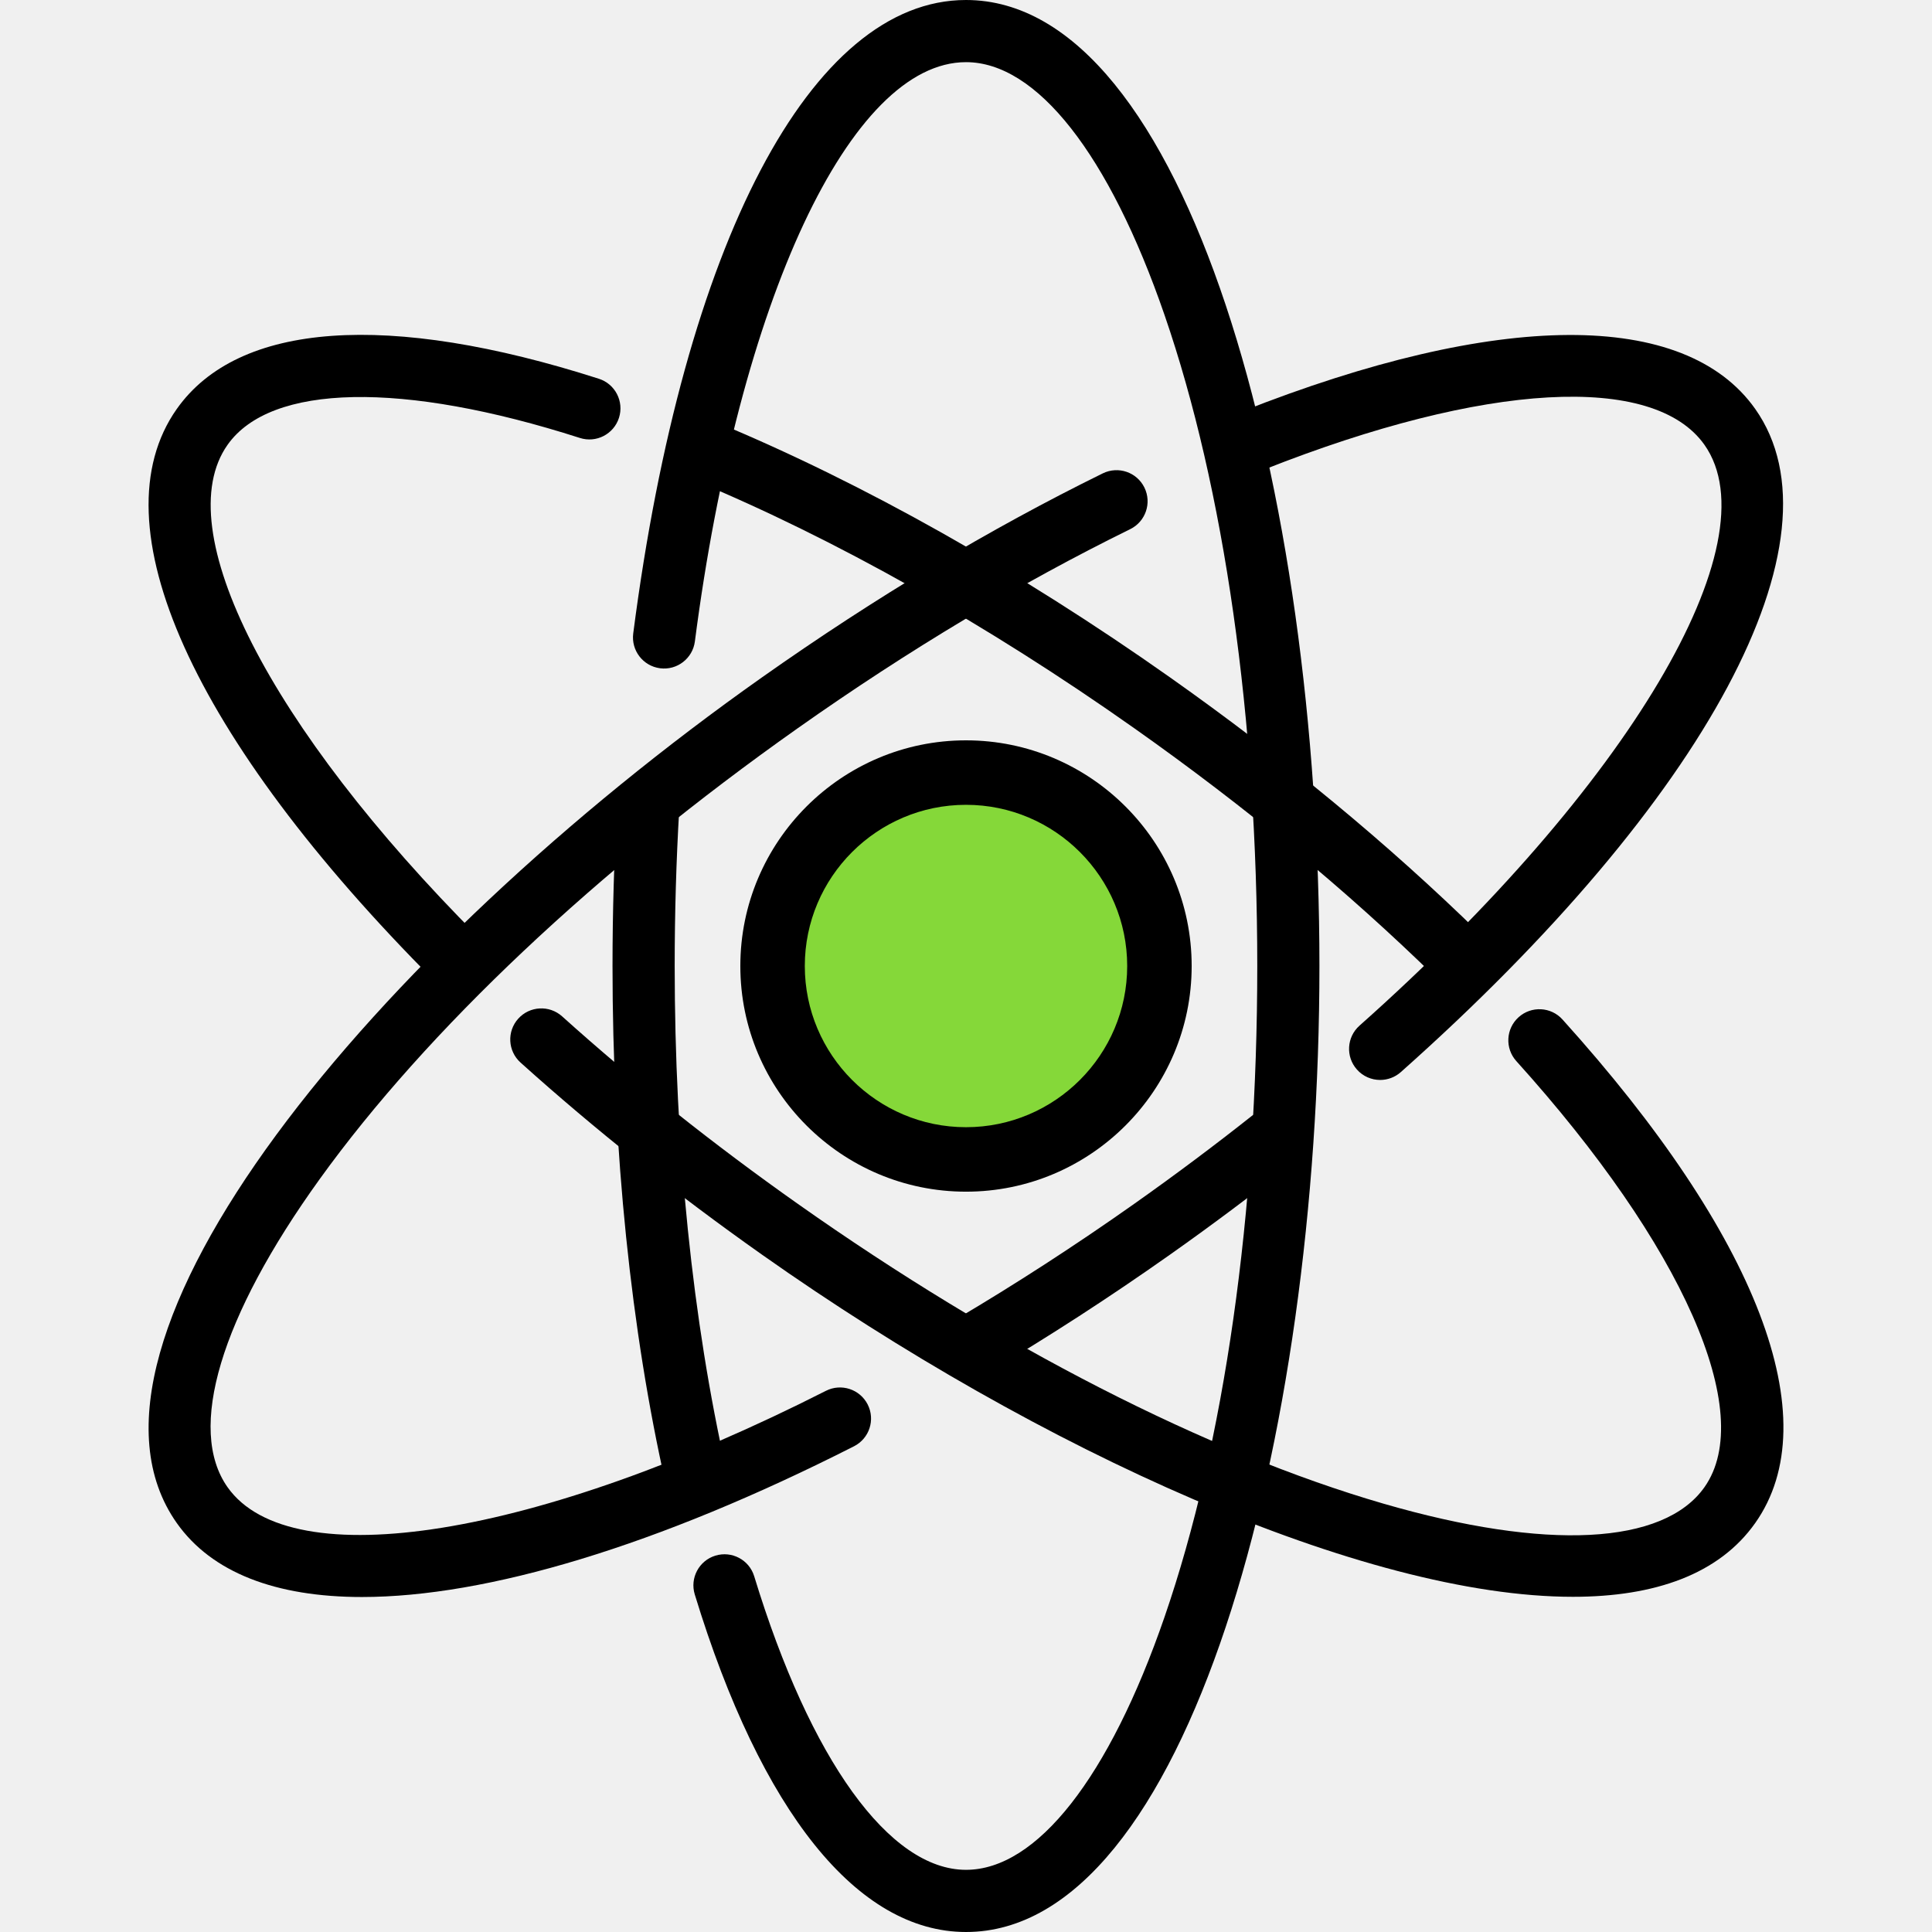
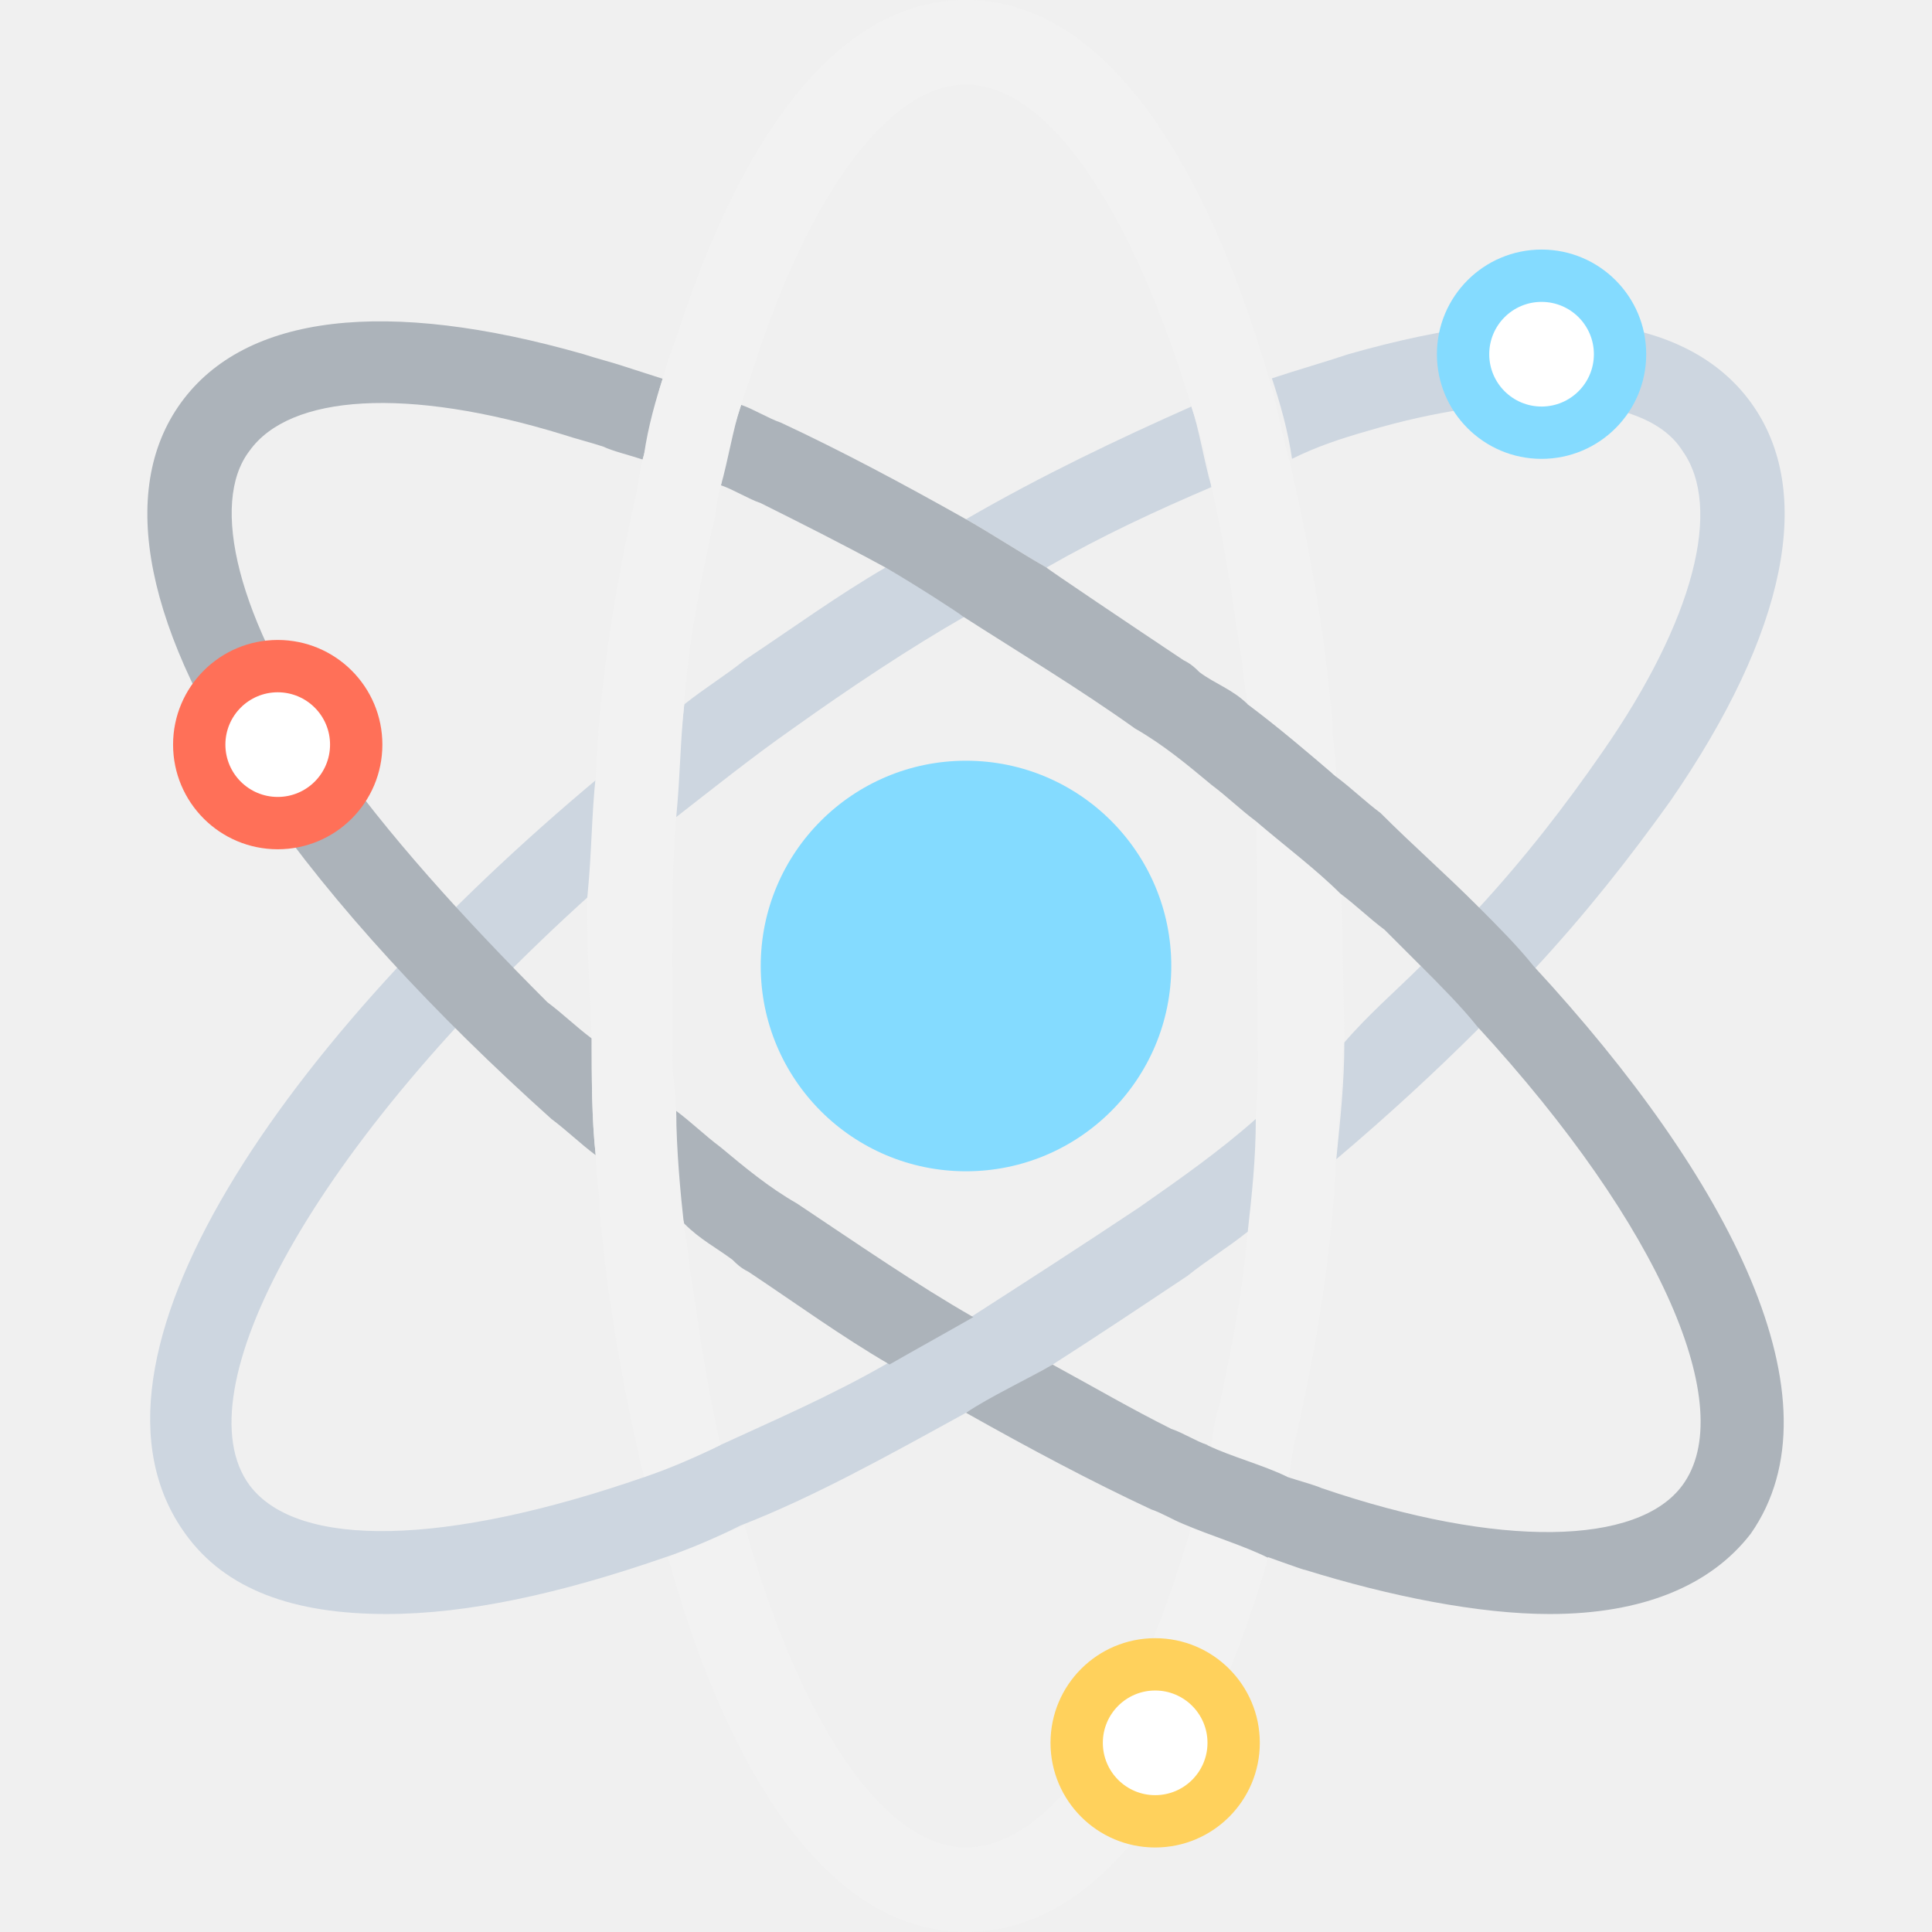
- <svg xmlns="http://www.w3.org/2000/svg" version="1.1" id="Capa_1" x="0px" y="0px" viewBox="0 0 204.556 204.556" style="enable-background:new 0 0 204.556 204.556;" xml:space="preserve">
-   <path d="M73.705,159.759c-1.504,0-2.86-1.038-3.207-2.565c-3.693-16.341-5.646-35.33-5.646-54.914  c0-5.705,0.167-11.431,0.497-17.019c0.106-1.814,1.688-3.209,3.478-3.092c1.814,0.106,3.2,1.664,3.092,3.478  c-0.321,5.458-0.485,11.054-0.485,16.631c0,19.103,1.896,37.591,5.484,53.463c0.401,1.773-0.712,3.535-2.485,3.936  C74.191,159.732,73.947,159.759,73.705,159.759z" />
-   <path d="M102.278,204.556c-11.484,0-21.683-12.694-28.718-35.741c-0.531-1.739,0.449-3.577,2.186-4.108  c1.741-0.531,3.579,0.449,4.108,2.186c5.939,19.461,14.322,31.08,22.422,31.08c7.494,0,15.157-9.759,21.024-26.774  c6.33-18.36,9.817-42.837,9.817-68.922s-3.487-50.562-9.817-68.922c-5.868-17.015-13.53-26.774-21.024-26.774  c-12.225,0-24.028,25.219-28.703,61.331c-0.232,1.802-1.886,3.079-3.686,2.842c-1.802-0.234-3.074-1.884-2.842-3.686  C72.401,25.699,85.901,0,102.274,0c23.426,0,37.424,52.002,37.424,102.277S125.703,204.556,102.278,204.556z" />
-   <path d="M146.127,114.343c-0.906,0-1.811-0.372-2.459-1.104c-1.208-1.359-1.085-3.439,0.273-4.646  c28.455-25.3,43.815-51.162,36.523-61.496c-5.383-7.624-23.223-6.629-46.565,2.598c-1.686,0.666-3.601-0.16-4.27-1.852  c-0.667-1.69,0.16-3.601,1.852-4.27c27.107-10.711,46.921-10.812,54.361-0.271c9.706,13.752-5.024,41.312-37.526,70.209  C147.687,114.069,146.905,114.343,146.127,114.343z" />
-   <path d="M102.841,145.843c-1.126,0-2.222-0.579-2.836-1.618c-0.925-1.565-0.404-3.584,1.159-4.507  c6.333-3.741,12.692-7.859,18.9-12.242c4.275-3.019,8.48-6.161,12.496-9.342c1.425-1.128,3.494-0.889,4.623,0.536  c1.128,1.425,0.887,3.495-0.536,4.623c-4.111,3.256-8.414,6.472-12.788,9.559c-6.352,4.483-12.861,8.701-19.347,12.532  C103.986,145.695,103.409,145.843,102.841,145.843z" />
-   <path d="M38.327,169.088c-9.126,0-15.906-2.584-19.61-7.832c-13.508-19.139,20.907-60.563,61.981-89.552  c11.948-8.433,24.083-15.696,36.064-21.586c1.633-0.799,3.603-0.13,4.405,1.502c0.802,1.632,0.13,3.603-1.502,4.405  c-11.672,5.738-23.506,12.822-35.173,21.057c-21.311,15.041-39.298,32.003-50.647,47.763c-10.518,14.606-14.073,26.493-9.752,32.616  c6.721,9.52,32.77,5.323,63.351-10.202c1.621-0.823,3.601-0.176,4.424,1.444c0.823,1.621,0.176,3.601-1.444,4.424  C69.631,163.683,51.527,169.088,38.327,169.088z" />
-   <path d="M48.316,104.808c-0.845,0-1.688-0.323-2.33-0.968C20.322,78.102,10.128,55.472,18.716,43.302  c6.506-9.219,22.38-10.356,44.691-3.2c1.731,0.555,2.683,2.408,2.128,4.139c-0.555,1.732-2.41,2.686-4.139,2.128  c-18.784-6.025-32.73-5.753-37.303,0.729c-6.294,8.919,4.376,29.855,26.554,52.096c1.283,1.287,1.28,3.371-0.007,4.654  C49.999,104.487,49.158,104.808,48.316,104.808z" />
-   <path d="M166.541,169.066c-22.048,0.002-56.383-15.42-85.842-36.212c-9.136-6.446-17.743-13.295-25.585-20.352  c-1.352-1.215-1.459-3.297-0.244-4.647s3.297-1.457,4.647-0.244c7.649,6.885,16.053,13.57,24.977,19.867  c21.311,15.041,43.319,26.307,61.971,31.722c17.285,5.018,29.677,4.384,33.999-1.739c5.545-7.856-2.275-25.564-19.917-45.112  c-1.219-1.35-1.111-3.43,0.237-4.647s3.432-1.111,4.647,0.237c20.698,22.932,28.138,42.366,20.408,53.316  C182.018,166.668,175.233,169.066,166.541,169.066z" />
-   <path d="M154.363,104.474c-0.831,0-1.662-0.312-2.302-0.939c-9.405-9.206-20.171-18.106-32-26.453  c-15.52-10.953-31.636-20.033-46.609-26.252c-1.678-0.698-2.475-2.623-1.777-4.302c0.698-1.678,2.628-2.473,4.302-1.777  c15.413,6.403,31.968,15.724,47.879,26.953c12.114,8.549,23.151,17.676,32.807,27.127c1.299,1.271,1.321,3.355,0.05,4.654  C156.072,104.143,155.219,104.474,154.363,104.474z" />
-   <circle style="fill:#85D839;" cx="102.278" cy="102.279" r="20.48" />
-   <path d="M102.278,126.172c-13.175,0-23.893-10.718-23.893-23.893s10.718-23.893,23.893-23.893s23.893,10.718,23.893,23.893  S115.453,126.172,102.278,126.172z M102.278,85.212c-9.411,0-17.067,7.656-17.067,17.067s7.656,17.067,17.067,17.067  s17.067-7.656,17.067-17.067S111.688,85.212,102.278,85.212z" />
+ <svg xmlns="http://www.w3.org/2000/svg" version="1.1" id="Capa_1" x="0px" y="0px" viewBox="0 0 512 512" style="enable-background:new 0 0 512 512;" xml:space="preserve">
+   <g>
+     <path style="fill:#CDD6E0;" d="M321.067,129.067c-2.133-7.467-3.2-14.933-5.333-21.333c-19.2,8.533-39.467,18.133-59.733,29.867   c7.467,4.267,13.867,8.533,21.333,12.8C292.267,141.867,306.133,135.467,321.067,129.067z" />
+     <path style="fill:#CDD6E0;" d="M210.133,193.067C225.067,182.4,241.067,171.733,256,163.2c-7.467-4.267-14.138-9.059-21.333-12.8   c-12.8,7.467-24.533,16-37.333,24.533c-5.333,4.267-10.667,7.467-16,11.733c-1.067,9.6-2.133,19.2-2.133,29.867   C188.8,209.067,199.467,200.533,210.133,193.067z" />
+     <path style="fill:#CDD6E0;" d="M362.667,114.133c18.133-5.333,34.133-7.467,48-7.467c17.067,0,29.867,4.267,35.2,12.8   c10.667,14.933,3.2,44.8-21.333,80c-9.6,13.867-20.267,27.733-33.067,41.6c5.333,5.333,10.667,10.667,14.933,16   c13.867-14.933,25.6-29.867,36.267-44.8c30.933-44.8,38.4-82.133,21.333-105.6s-54.4-27.733-106.667-12.8   c-6.4,2.133-13.867,4.267-20.267,6.4c2.133,6.4,4.267,13.867,5.333,21.333C348.8,118.4,355.2,116.267,362.667,114.133z" />
+     <path style="fill:#CDD6E0;" d="M376.533,256c-6.4,6.4-13.867,12.8-20.267,20.267c0,10.667-1.067,20.267-2.133,30.933   c13.867-11.733,26.321-23.217,38.054-34.95C386.854,265.85,381.867,261.333,376.533,256z" />
+   </g>
+   <g>
+     <path style="fill:#F2F2F2;" d="M315.733,404.267c-1.067,4.267-2.133,7.467-3.2,10.667C297.6,461.867,276.267,489.6,256,489.6   c-21.333,0-43.733-32-58.667-85.333c-7.467,3.2-13.867,5.333-20.267,8.533c16,57.6,42.667,99.2,78.933,99.2   c34.133,0,59.733-36.267,76.8-88.533c1.067-3.2,2.133-6.4,3.2-10.667C329.734,408.198,322.133,407.467,315.733,404.267z" />
+     <path style="fill:#F2F2F2;" d="M355.511,236.012c-7.467-6.4-14.933-12.8-22.4-19.2c-0.311,4.674,0,8.533,0,13.867l0,0   c0,8.533,0,16,0,24.533c0,13.867,0.743,27.584-0.324,40.384l0.001-0.001c-1.054,10.615-1.059,20.177-2.122,29.738   c0.002-0.002,0.004-0.003,0.006-0.005c-1.081,15.931-4.287,32.071-7.473,46.938c-1.067,3.2-2.133,8.363-2.133,11.563   c7.467,3.2,13.063,5.437,20.267,7.637c1.067-3.2,1.067-7.467,2.133-10.667c5.333-23.467,9.6-49.067,10.667-74.667   c1.067-9.6,1.067-20.267,2.133-30.933C356.267,271.603,355.511,238.261,355.511,236.012z" />
+   </g>
+   <path style="fill:#CDD6E0;" d="M301.867,320c-16,10.667-30.933,20.267-45.867,29.867c-7.467,4.267-14.933,7.467-21.333,11.733  c-14.933,8.533-29.867,14.933-43.733,21.333c-6.4,3.2-13.867,5.333-20.267,8.533C118.4,409.6,78.933,410.667,66.133,393.6  C48,369.067,82.133,304,156.8,236.8c0-10.667,1.067-20.267,2.133-30.933C75.733,275.2,16,360.533,49.067,406.4  c10.667,14.933,28.8,21.333,53.333,21.333c21.333,0,45.867-5.333,73.6-14.933l0,0c6.4-2.133,13.867-5.333,20.267-8.533  c19.2-7.467,38.4-18.133,59.733-29.867c-0.005-0.003-0.011-0.006-0.016-0.009c6.666-3.779,14.511-7.984,21.251-11.789  c0.032,0.022,0.066,0.043,0.099,0.065c0.534-0.34,1.081-0.693,1.62-1.037c0.017-0.01,0.035-0.02,0.052-0.03  c-0.001-0.001-0.002-0.001-0.003-0.002c11.276-7.21,23.465-15.332,35.664-23.465c5.333-4.267,10.667-7.467,16-11.733  c1.067-9.6,2.133-19.2,2.133-29.867C323.2,305.067,312.533,312.533,301.867,320z" />
+   <g>
+     <path style="fill:#ACB3BA;" d="M165.332,97.073c0.001-0.002,0.001-0.004,0.002-0.006c-3.2-1.067-7.467-2.133-10.667-3.2   C102.4,78.933,65.067,83.2,48,106.667s-9.6,60.8,21.333,105.6c19.2,27.733,45.867,56.533,76.8,84.266   c4.267,3.2,7.467,6.4,11.733,9.6c-1.067-9.6-1.067-20.267-1.067-30.933c-4.267-3.2-7.467-6.4-11.733-9.6v0.001V265.6   c-22.4-22.4-42.667-44.8-57.6-66.133c-24.533-35.2-32-66.133-21.333-80c10.667-14.933,41.6-17.067,83.2-4.267   c3.199,1.066,7.463,2.132,10.663,3.199c0,0.002-0.001,0.004-0.001,0.007c2.133,1.067,7.111,2.303,10.311,3.369   c2.133-7.467,3.173-14.999,5.307-21.399C172.413,99.31,168.531,98.139,165.332,97.073z" />
+     <path style="fill:#ACB3BA;" d="M211.2,318.933c-7.467-4.267-13.867-9.6-20.267-14.933c-4.267-3.2-7.467-6.4-11.733-9.6   c0.222,9.04-1.613,18.407,2.133,29.867c4.267,4.267,8.533,6.4,12.8,9.6l0,0c1.067,1.067,2.133,2.133,4.267,3.2   c12.8,8.533,24.533,17.067,37.333,24.533c7.467-4.267,14.74-8.282,22.207-12.549C243.007,340.518,227.2,329.6,211.2,318.933z" />
+     <path style="fill:#ACB3BA;" d="M406.4,256c-4.267-5.333-9.6-10.667-14.933-16l0,0c-8.533-8.533-17.067-16-25.6-24.533   c-4.224-3.168-7.406-6.336-11.608-9.504c-0.392-0.444-1.28-0.877-1.329-1.273c-7.467-6.4-21.326-17.918-22.269-18.056   c-4.148-4.035-8.646-5.39-12.794-8.501l0,0c-1.067-1.067-2.133-2.133-4.267-3.2c-12.626-8.417-36.453-24.427-36.267-24.533   c-7.467-4.267-13.867-8.533-21.333-12.8c-17.067-9.6-33.067-18.133-49.067-25.6c-3.2-1.067-7.322-3.633-10.522-4.7   c-2.133,6.4-4.281,13.84-5.348,21.307c3.2,1.067,7.337,3.66,10.537,4.727l0,0l0,0c10.667,5.333,21.333,10.667,33.067,17.067   c7.275,4.157,20.458,12.691,20.267,12.8c14.933,9.6,30.933,19.2,45.867,29.867c7.467,4.267,13.867,9.6,20.267,14.933   c4.267,3.2,7.467,6.4,11.733,9.6c7.467,6.4,16,12.8,22.4,19.2c4.267,3.2,7.467,6.4,11.733,9.6c3.2,3.2,6.4,6.4,9.6,9.6l0,0   c5.333,5.333,10.667,10.667,14.933,16c49.067,53.333,69.333,101.333,54.4,121.6c-11.733,16-48.547,16.814-95.48,0.814   c-0.001,0.003-0.001,0.005-0.002,0.007c-2.255-0.985-6.097-1.97-9.051-2.954c-6.19-3.095-14.984-5.414-21.345-8.458   c0.004-0.025,0.008-0.05,0.012-0.075c-3.2-1.067-6.4-3.2-9.6-4.267l0,0c-10.667-5.333-19.714-10.637-31.447-17.037   c-7.467,4.267-16.553,8.504-22.953,12.77c17.067,9.6,33.067,18.133,49.067,25.6l0,0c2.821,0.94,5.642,2.708,8.463,3.844   c0,0.001,0,0.001,0,0.002c7.467,3.2,16.071,5.754,22.471,8.954c0.014-0.051,0.029-0.099,0.043-0.149   c2.425,0.845,5.432,1.974,7.627,2.706l0,0c0.643,0.214,1.287,0.429,1.93,0.643c0.004-0.014,0.008-0.027,0.012-0.04   c22.862,7.123,46.384,11.773,65.055,11.773c24.533,0,42.667-7.467,53.333-21.333C488.533,371.2,458.667,312.533,406.4,256z" />
+   </g>
+   <path style="fill:#F2F2F2;" d="M353.067,190.933L353.067,190.933c-2.133-24.533-6.4-48-11.733-70.4l0,0  c-2.133-7.467-3.2-14.933-5.333-21.333c-17.067-57.6-43.733-99.2-80-99.2c-33.904,0-59.385,35.79-76.451,88.536  c-0.002-0.001-0.004-0.002-0.006-0.003c-1.067,3.2-2.477,6.4-3.543,10.667c-2.133,6.4-4.267,13.867-5.333,21.333  c-1.067,3.2-1.8,9.504-2.133,10.667l0,0l0,0c-5.333,23.467-9.6,49.067-10.667,74.667c-1.067,9.6-1.067,20.267-2.133,30.933  c-0.779,5.634,1.067,34.626,1.067,38.4l0,0c0,9.512,0.021,21.526,1.067,30.933c0.001,0,0.001,0.001,0.002,0.001  c-0.001,0-0.001-0.001-0.002-0.001c0,5.333,1.067,9.6,1.067,14.933c2.133,24.533,6.4,48,11.733,70.4  c6.4-2.133,13.867-5.333,20.267-8.533c-3.2-13.867-5.333-27.733-7.467-42.667c-1.067-5.333-1.067-9.6-2.133-14.933  c-1.034-9.308-2.076-20.541-2.14-30.939c0.002,0.002,0.004,0.004,0.006,0.005c0-0.127-0.009-0.264-0.011-0.393  c-0.001-0.197-0.007-0.399-0.007-0.596c-0.003-0.003-0.006-0.005-0.01-0.008c-0.138-4.087-1.039-9.004-1.039-13.933  c0-7.662,0-14.59,0-22.403c0-13.801,0.002-27.771,1.053-40.522c0.004-0.004,0.009-0.008,0.013-0.011  c1.067-10.667,1.067-20.267,2.133-29.867c-0.01,0.008-0.02,0.015-0.03,0.023c1.129-16.698,4.358-32.308,7.497-46.956  c1.067-3.2,1.067-7.467,2.133-10.667c2.133-7.467,3.2-14.933,5.333-21.333c0.958-2.876,2.177-6.564,3.189-9.605  c0.004,0.002,0.008,0.004,0.011,0.005C214.4,51.2,235.733,22.4,256,22.4c21.333,0,43.733,32,59.733,85.333  c2.133,6.4,4.267,13.867,5.333,21.333c3.2,13.867,5.333,27.733,7.467,42.667l0,0c1.067,5.333,1.067,9.6,2.133,14.933  c8.533,6.4,16,12.8,23.467,19.2C354.133,200.533,353.067,196.267,353.067,190.933z" />
+   <circle style="fill:#84DBFF;" cx="408.53" cy="93.87" r="27.733" />
+   <circle style="fill:#FFFFFF;" cx="408.53" cy="93.87" r="13.867" />
+   <circle style="fill:#FF7058;" cx="73.6" cy="197.33" r="27.733" />
+   <circle style="fill:#FFFFFF;" cx="73.6" cy="197.33" r="13.867" />
+   <circle style="fill:#FFD15C;" cx="306.13" cy="461.87" r="27.733" />
+   <circle style="fill:#FFFFFF;" cx="306.13" cy="461.87" r="13.867" />
+   <circle style="fill:#84DBFF;" cx="256" cy="256" r="54.4" />
  <g>
</g>
  <g>
</g>
  <g>
</g>
  <g>
</g>
  <g>
</g>
  <g>
</g>
  <g>
</g>
  <g>
</g>
  <g>
</g>
  <g>
</g>
  <g>
</g>
  <g>
</g>
  <g>
</g>
  <g>
</g>
  <g>
</g>
</svg>
